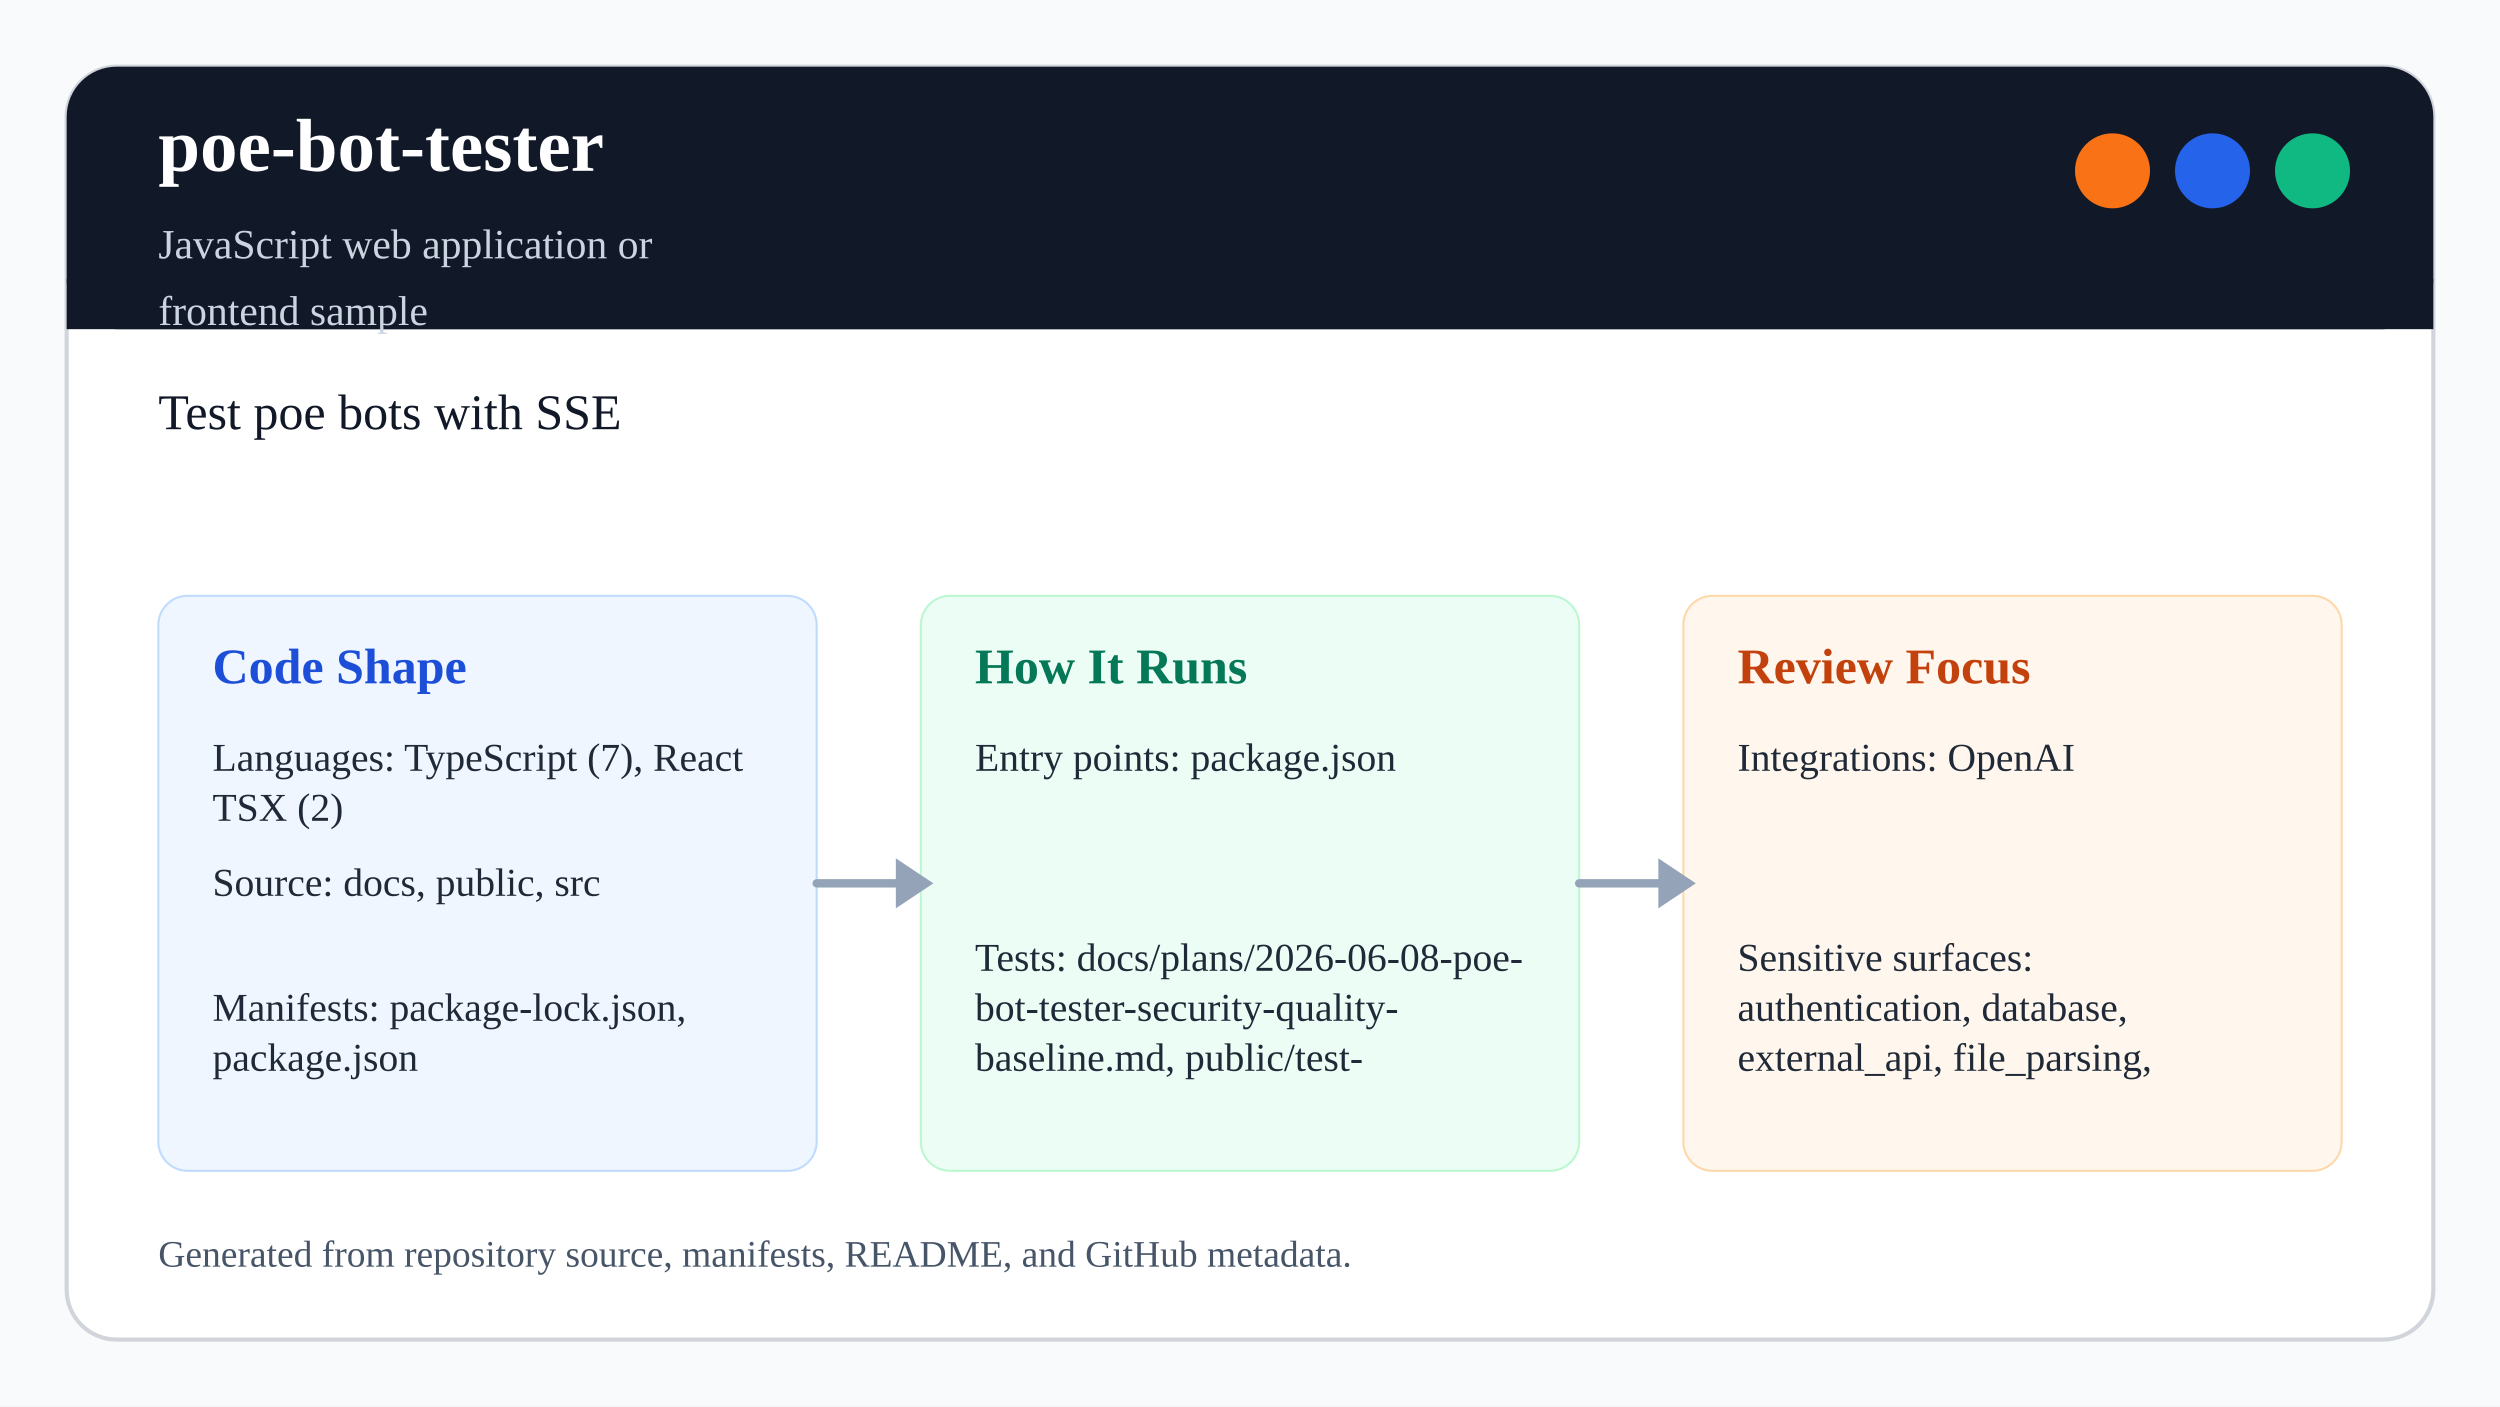
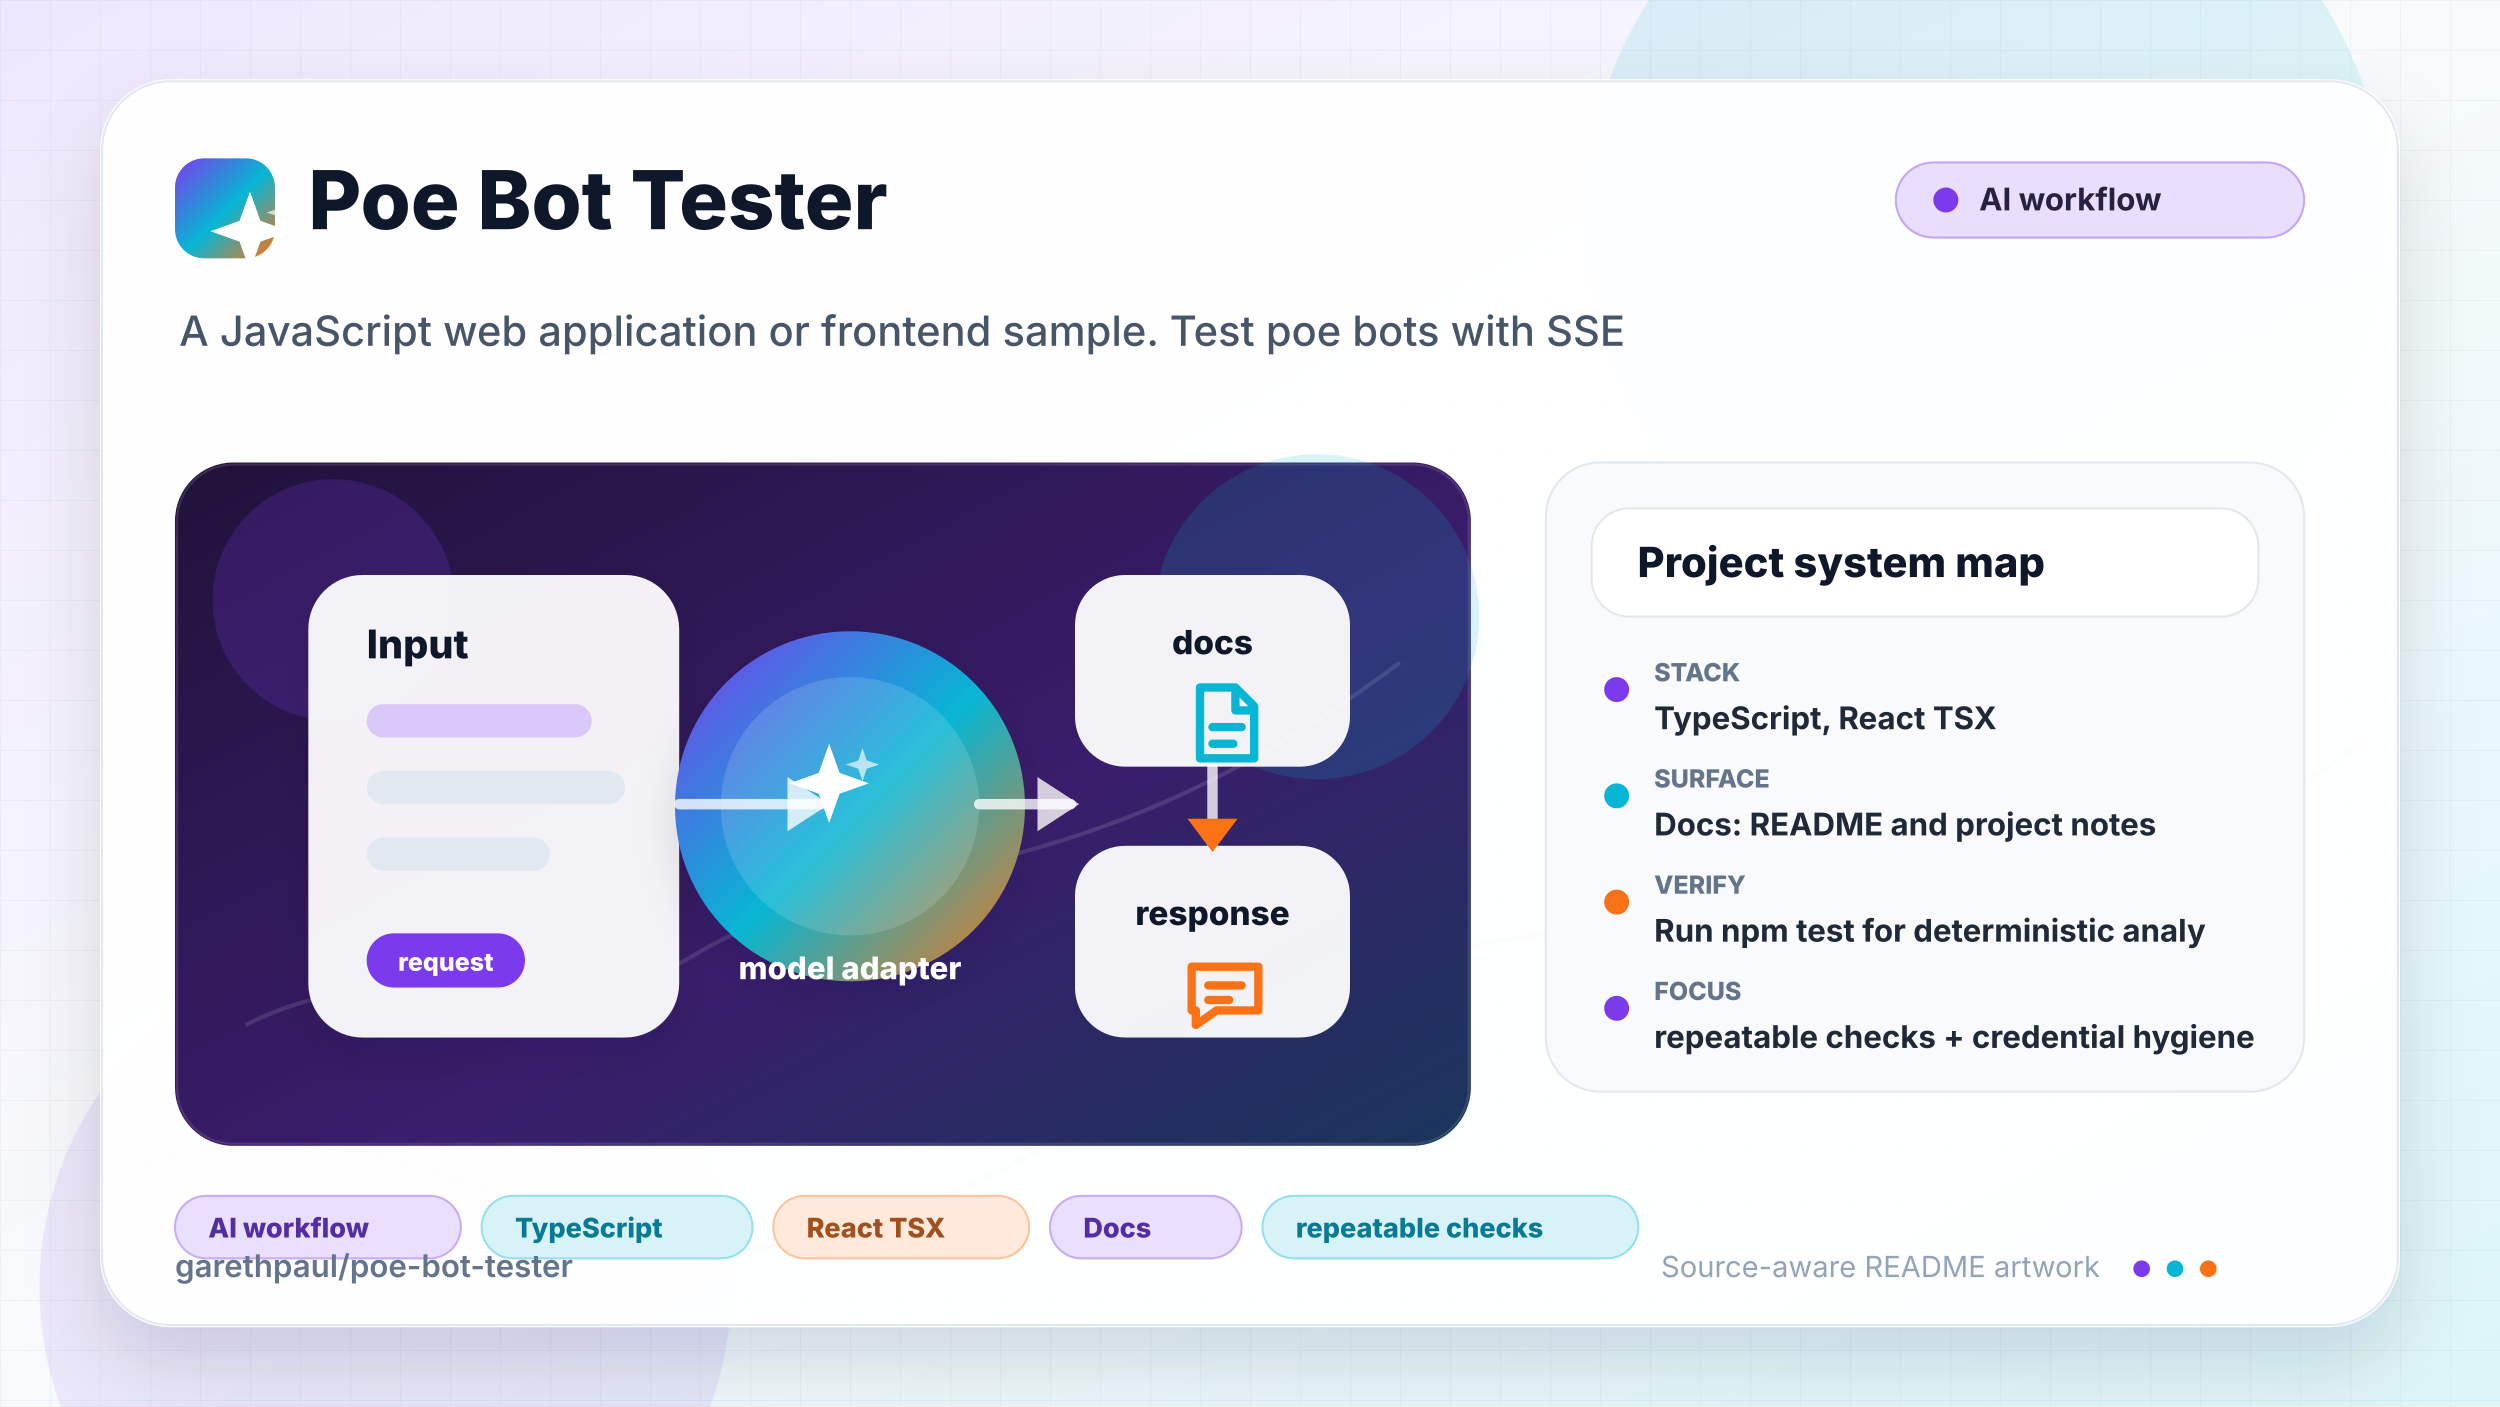
- <svg xmlns="http://www.w3.org/2000/svg" width="1200" height="675" viewBox="0 0 1200 675" role="img" aria-labelledby="title desc">
-   <rect width="1200" height="675" fill="#f8fafc" />
-   <rect x="32" y="32" width="1136" height="611" rx="24" fill="#ffffff" stroke="#d1d5db" stroke-width="2" />
-   <rect x="32" y="32" width="1136" height="126" rx="24" fill="#111827" />
-   <path d="M32 134h1136v24H32z" fill="#111827" />
-   <circle cx="1062" cy="82" r="18" fill="#2563eb" />
-   <circle cx="1110" cy="82" r="18" fill="#10b981" />
-   <circle cx="1014" cy="82" r="18" fill="#f97316" />
-   <text x="76" y="82" font-size="36" fill="#ffffff" font-weight="700">poe-bot-tester</text>
-   <text x="76" y="124" font-size="20" fill="#cbd5e1">JavaScript web application or</text>
-   <text x="76" y="156" font-size="20" fill="#cbd5e1">frontend sample</text>
-   <text x="76" y="206" font-size="24" fill="#111827">Test poe bots with SSE</text>
-   <rect x="76" y="286" width="316" height="276" rx="14" fill="#eff6ff" stroke="#bfdbfe" />
-   <text x="102" y="328" font-size="24" font-weight="700" fill="#1d4ed8">Code Shape</text>
-   <text x="102" y="370" font-size="19" fill="#1f2937">Languages: TypeScript (7), React</text>
-   <text x="102" y="394" font-size="19" fill="#1f2937">TSX (2)</text>
-   <text x="102" y="430" font-size="19" fill="#1f2937">Source: docs, public, src</text>
-   <text x="102" y="490" font-size="19" fill="#1f2937">Manifests: package-lock.json,</text>
-   <text x="102" y="514" font-size="19" fill="#1f2937">package.json</text>
-   <rect x="442" y="286" width="316" height="276" rx="14" fill="#ecfdf5" stroke="#bbf7d0" />
-   <text x="468" y="328" font-size="24" font-weight="700" fill="#047857">How It Runs</text>
-   <text x="468" y="370" font-size="19" fill="#1f2937">Entry points: package.json</text>
-   <text x="468" y="466" font-size="19" fill="#1f2937">Tests: docs/plans/2026-06-08-poe-</text>
-   <text x="468" y="490" font-size="19" fill="#1f2937">bot-tester-security-quality-</text>
-   <text x="468" y="514" font-size="19" fill="#1f2937">baseline.md, public/test-</text>
-   <rect x="808" y="286" width="316" height="276" rx="14" fill="#fff7ed" stroke="#fed7aa" />
-   <text x="834" y="328" font-size="24" font-weight="700" fill="#c2410c">Review Focus</text>
-   <text x="834" y="370" font-size="19" fill="#1f2937">Integrations: OpenAI</text>
-   <text x="834" y="466" font-size="19" fill="#1f2937">Sensitive surfaces:</text>
-   <text x="834" y="490" font-size="19" fill="#1f2937">authentication, database,</text>
-   <text x="834" y="514" font-size="19" fill="#1f2937">external_api, file_parsing,</text>
-   <path d="M392 424h50" stroke="#94a3b8" stroke-width="4" stroke-linecap="round" />
-   <path d="M430 412l18 12-18 12z" fill="#94a3b8" />
-   <path d="M758 424h50" stroke="#94a3b8" stroke-width="4" stroke-linecap="round" />
-   <path d="M796 412l18 12-18 12z" fill="#94a3b8" />
-   <text x="76" y="608" font-size="18" fill="#475569">Generated from repository source, manifests, README, and GitHub metadata.</text>
+ <svg xmlns="http://www.w3.org/2000/svg" width="1200" height="675" viewBox="0 0 1200 675" role="img" aria-labelledby="pftpuv7-title pftpuv7-desc">
+   <defs>
+     <linearGradient id="pftpuv7-bg" x1="0" y1="0" x2="1" y2="1">
+       <stop offset="0%" stop-color="#efe7fd" />
+       <stop offset="48%" stop-color="#f8fafc" />
+       <stop offset="100%" stop-color="#dcf5f9" />
+     </linearGradient>
+     <linearGradient id="pftpuv7-stage" x1="0" y1="0" x2="1" y2="1">
+       <stop offset="0%" stop-color="#20123a" />
+       <stop offset="58%" stop-color="#3a1d6c" />
+       <stop offset="100%" stop-color="#1a365c" />
+     </linearGradient>
+     <linearGradient id="pftpuv7-accent" x1="0" y1="0" x2="1" y2="1">
+       <stop offset="0%" stop-color="#7c3aed" />
+       <stop offset="52%" stop-color="#06b6d4" />
+       <stop offset="100%" stop-color="#f97316" />
+     </linearGradient>
+     <linearGradient id="pftpuv7-soft" x1="0" y1="0" x2="1" y2="1">
+       <stop offset="0%" stop-color="#e0d0fb" />
+       <stop offset="100%" stop-color="#fee0cc" />
+     </linearGradient>
+     <filter id="pftpuv7-shadow" x="-20%" y="-20%" width="140%" height="150%">
+       <feDropShadow dx="0" dy="18" stdDeviation="18" flood-color="#0f172a" flood-opacity="0.14" />
+     </filter>
+     <filter id="pftpuv7-miniShadow" x="-20%" y="-20%" width="140%" height="150%">
+       <feDropShadow dx="0" dy="8" stdDeviation="10" flood-color="#0f172a" flood-opacity="0.12" />
+     </filter>
+     <pattern id="pftpuv7-grid" width="24" height="24" patternUnits="userSpaceOnUse">
+       <path d="M24 0H0v24" fill="none" stroke="#94a3b8" stroke-opacity="0.16" stroke-width="1" />
+     </pattern>
+     <style>
+       .label { font: 700 13px ui-sans-serif, system-ui, -apple-system, BlinkMacSystemFont, "Segoe UI", sans-serif; letter-spacing: 0; text-transform: uppercase; }
+       .body { font-family: ui-sans-serif, system-ui, -apple-system, BlinkMacSystemFont, "Segoe UI", sans-serif; letter-spacing: 0; }
+     </style>
+   </defs>
+   <rect width="1200" height="675" fill="url(#pftpuv7-bg)" />
+   <rect width="1200" height="675" fill="url(#pftpuv7-grid)" opacity="0.65" />
+   <circle cx="185" cy="618" r="166" fill="#7c3aed" opacity="0.10" />
+   <circle cx="953" cy="104" r="192" fill="#06b6d4" opacity="0.12" />
+   <path d="M66 560 C214 512 278 642 430 584 C576 528 676 408 838 462 C966 504 1034 426 1134 356" fill="none" stroke="#f97316" stroke-width="2" stroke-opacity="0.18" />
+   <rect x="48" y="38" width="1104" height="599" rx="34" fill="#ffffff" opacity="0.94" filter="url(#pftpuv7-shadow)" />
+   <rect x="49" y="39" width="1102" height="597" rx="33" fill="none" stroke="#e2e8f0" stroke-width="1" />
+   <g class="body">
+     <rect x="84" y="76" width="48" height="48" rx="14" fill="url(#pftpuv7-accent)" />
+     <path d="M22 2l5 14 14 5-14 5-5 14-5-14-14-5 14-5z" transform="translate(98 90)" fill="#ffffff" />
+     <path d="M38 4l2 6 6 2-6 2-2 6-2-6-6-2 6-2z" transform="translate(98 90)" fill="#ffffff" opacity="0.65" />
+     <text x="148" y="110" fill="#0f172a" font-size="39" font-weight="800">Poe Bot Tester</text>
+     <rect x="910" y="78" width="196" height="36" rx="18" fill="#e9defc" stroke="#c3a4f7" />
+     <circle cx="934" cy="96" r="6" fill="#7c3aed" />
+     <text x="950" y="101" fill="#272243" font-size="15" font-weight="700">AI workflow</text>
+     <text x="86" y="166" fill="#475569" font-size="20" font-weight="500">A JavaScript web application or frontend sample. Test poe bots with SSE</text>
+   </g>
+   <g transform="translate(84 222)">
+     <rect x="0" y="0" width="622" height="328" rx="28" fill="url(#pftpuv7-stage)" />
+     <rect x="1" y="1" width="620" height="326" rx="27" fill="none" stroke="#ffffff" stroke-opacity="0.12" />
+     <path d="M34 270 C116 228 166 286 250 236 C338 184 430 214 588 96" fill="none" stroke="#ffffff" stroke-opacity="0.12" stroke-width="2" />
+     <circle cx="76" cy="66" r="58" fill="#7c3aed" opacity="0.20" />
+     <circle cx="548" cy="74" r="78" fill="#06b6d4" opacity="0.16" />
+     <g class="body">
+       <rect x="64" y="54" width="178" height="222" rx="26" fill="#ffffff" opacity="0.94" filter="url(#pftpuv7-miniShadow)" />
+       <text x="92" y="94" fill="#0f172a" font-size="19" font-weight="800">Input</text>
+       <rect x="92" y="116" width="108" height="16" rx="8" fill="#dac8fa" />
+       <rect x="92" y="148" width="124" height="16" rx="8" fill="#e2e8f0" />
+       <rect x="92" y="180" width="88" height="16" rx="8" fill="#e2e8f0" />
+       <rect x="92" y="226" width="76" height="26" rx="13" fill="#7c3aed" />
+       <text x="130" y="244" fill="#ffffff" font-size="12" font-weight="800" text-anchor="middle">request</text>
+       <circle cx="324" cy="165" r="84" fill="url(#pftpuv7-accent)" filter="url(#pftpuv7-miniShadow)" />
+       <circle cx="324" cy="165" r="62" fill="#ffffff" opacity="0.14" />
+       <path d="M22 2l5 14 14 5-14 5-5 14-5-14-14-5 14-5z" transform="translate(292 133)" fill="#ffffff" />
+       <path d="M38 4l2 6 6 2-6 2-2 6-2-6-6-2 6-2z" transform="translate(292 133)" fill="#ffffff" opacity="0.65" />
+       <text x="324" y="248" fill="#ffffff" font-size="15" font-weight="800" text-anchor="middle">model adapter</text>
+       <rect x="432" y="54" width="132" height="92" rx="24" fill="#ffffff" opacity="0.94" />
+       <rect x="432" y="184" width="132" height="92" rx="24" fill="#ffffff" opacity="0.94" />
+       <text x="498" y="92" fill="#0f172a" font-size="16" font-weight="800" text-anchor="middle">docs</text>
+       <text x="498" y="222" fill="#0f172a" font-size="16" font-weight="800" text-anchor="middle">response</text>
+       <path d="M242 164h68 M386 164h44 M498 146v38" stroke="#ffffff" stroke-width="5" stroke-linecap="round" opacity="0.78" />
+       <path d="M294 151l20 13-20 13 M414 151l20 13-20 13" fill="#ffffff" opacity="0.78" />
+       <path d="M486 171l12 16 12-16" fill="#f97316" />
+       <path d="M10 4h17l9 9v25H10z M27 4v11h9 M16 23h14 M16 31h10" transform="translate(482 104)" stroke="#06b6d4" stroke-width="4" stroke-linecap="round" stroke-linejoin="round" fill="none" />
+       <path d="M6 10h32v21H18L8 38v-7H6z" transform="translate(482 232)" stroke="#f97316" stroke-width="4" stroke-linecap="round" stroke-linejoin="round" fill="none" />
+       <path d="M14 19h16 M14 26h10" transform="translate(482 232)" stroke="#f97316" stroke-width="4" stroke-linecap="round" stroke-linejoin="round" fill="none" />
+     </g>
+   </g>
+   <g class="body" transform="translate(742 222)">
+     <rect x="0" y="0" width="364" height="302" rx="26" fill="#f8fafc" stroke="#e2e8f0" />
+     <rect x="22" y="22" width="320" height="52" rx="18" fill="#ffffff" stroke="#e5e7eb" />
+     <text x="44" y="55" fill="#0f172a" font-size="20" font-weight="800">Project system map</text>
+     <g transform="translate(24 94)">
+       <circle cx="10" cy="15" r="6" fill="#7c3aed" />
+       <text x="28" y="11" fill="#64748b" font-size="12" font-weight="800">STACK</text>
+       <text x="28" y="34" fill="#1f2937" font-size="15" font-weight="650">TypeScript, React TSX</text>
+     </g>
+     <g transform="translate(24 145)">
+       <circle cx="10" cy="15" r="6" fill="#06b6d4" />
+       <text x="28" y="11" fill="#64748b" font-size="12" font-weight="800">SURFACE</text>
+       <text x="28" y="34" fill="#1f2937" font-size="15" font-weight="650">Docs: README and project notes</text>
+     </g>
+     <g transform="translate(24 196)">
+       <circle cx="10" cy="15" r="6" fill="#f97316" />
+       <text x="28" y="11" fill="#64748b" font-size="12" font-weight="800">VERIFY</text>
+       <text x="28" y="34" fill="#1f2937" font-size="15" font-weight="650">Run npm test for deterministic analy</text>
+     </g>
+     <g transform="translate(24 247)">
+       <circle cx="10" cy="15" r="6" fill="#7c3aed" />
+       <text x="28" y="11" fill="#64748b" font-size="12" font-weight="800">FOCUS</text>
+       <text x="28" y="34" fill="#1f2937" font-size="15" font-weight="650">repeatable checks + credential hygiene</text>
+     </g>
+   </g>
+   <g class="body">
+     <rect x="84" y="574" width="137.2" height="30" rx="15" fill="#eadffc" stroke="#c8acf7" />
+     <text x="100" y="594" fill="#532da3" font-size="13" font-weight="800">AI workflow</text>
+     <rect x="231.2" y="574" width="130" height="30" rx="15" fill="#d7f3f8" stroke="#96e0ed" />
+     <text x="247.2" y="594" fill="#097a93" font-size="13" font-weight="800">TypeScript</text>
+     <rect x="371.2" y="574" width="122.8" height="30" rx="15" fill="#fee9da" stroke="#fcc49d" />
+     <text x="387.2" y="594" fill="#a0501e" font-size="13" font-weight="800">React TSX</text>
+     <rect x="504" y="574" width="92" height="30" rx="15" fill="#eadffc" stroke="#c8acf7" />
+     <text x="520" y="594" fill="#532da3" font-size="13" font-weight="800">Docs</text>
+     <rect x="606" y="574" width="180.4" height="30" rx="15" fill="#d7f3f8" stroke="#96e0ed" />
+     <text x="622" y="594" fill="#097a93" font-size="13" font-weight="800">repeatable checks</text>
+   </g>
+   <g class="body">
+     <text x="84" y="613" fill="#64748b" font-size="15" font-weight="600">garethpaul/poe-bot-tester</text>
+     <text x="1008" y="613" fill="#94a3b8" font-size="14" text-anchor="end">Source-aware README artwork</text>
+     <circle cx="1028" cy="609" r="4" fill="#7c3aed" />
+     <circle cx="1044" cy="609" r="4" fill="#06b6d4" />
+     <circle cx="1060" cy="609" r="4" fill="#f97316" />
+   </g>
</svg>
